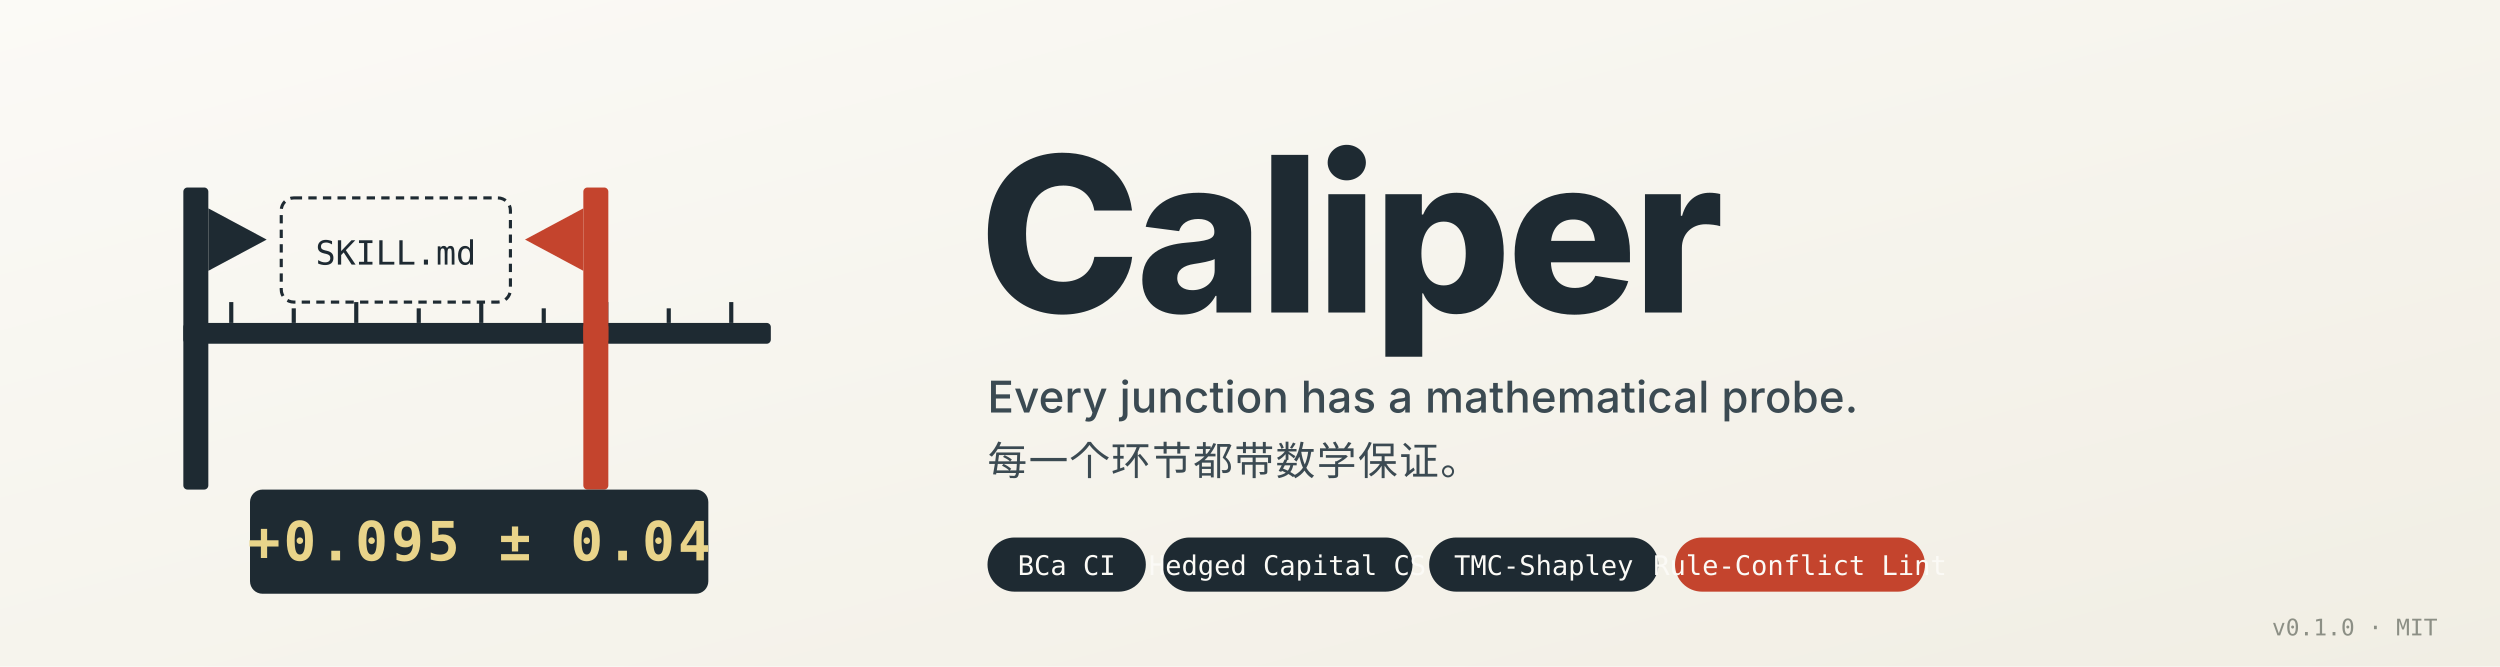
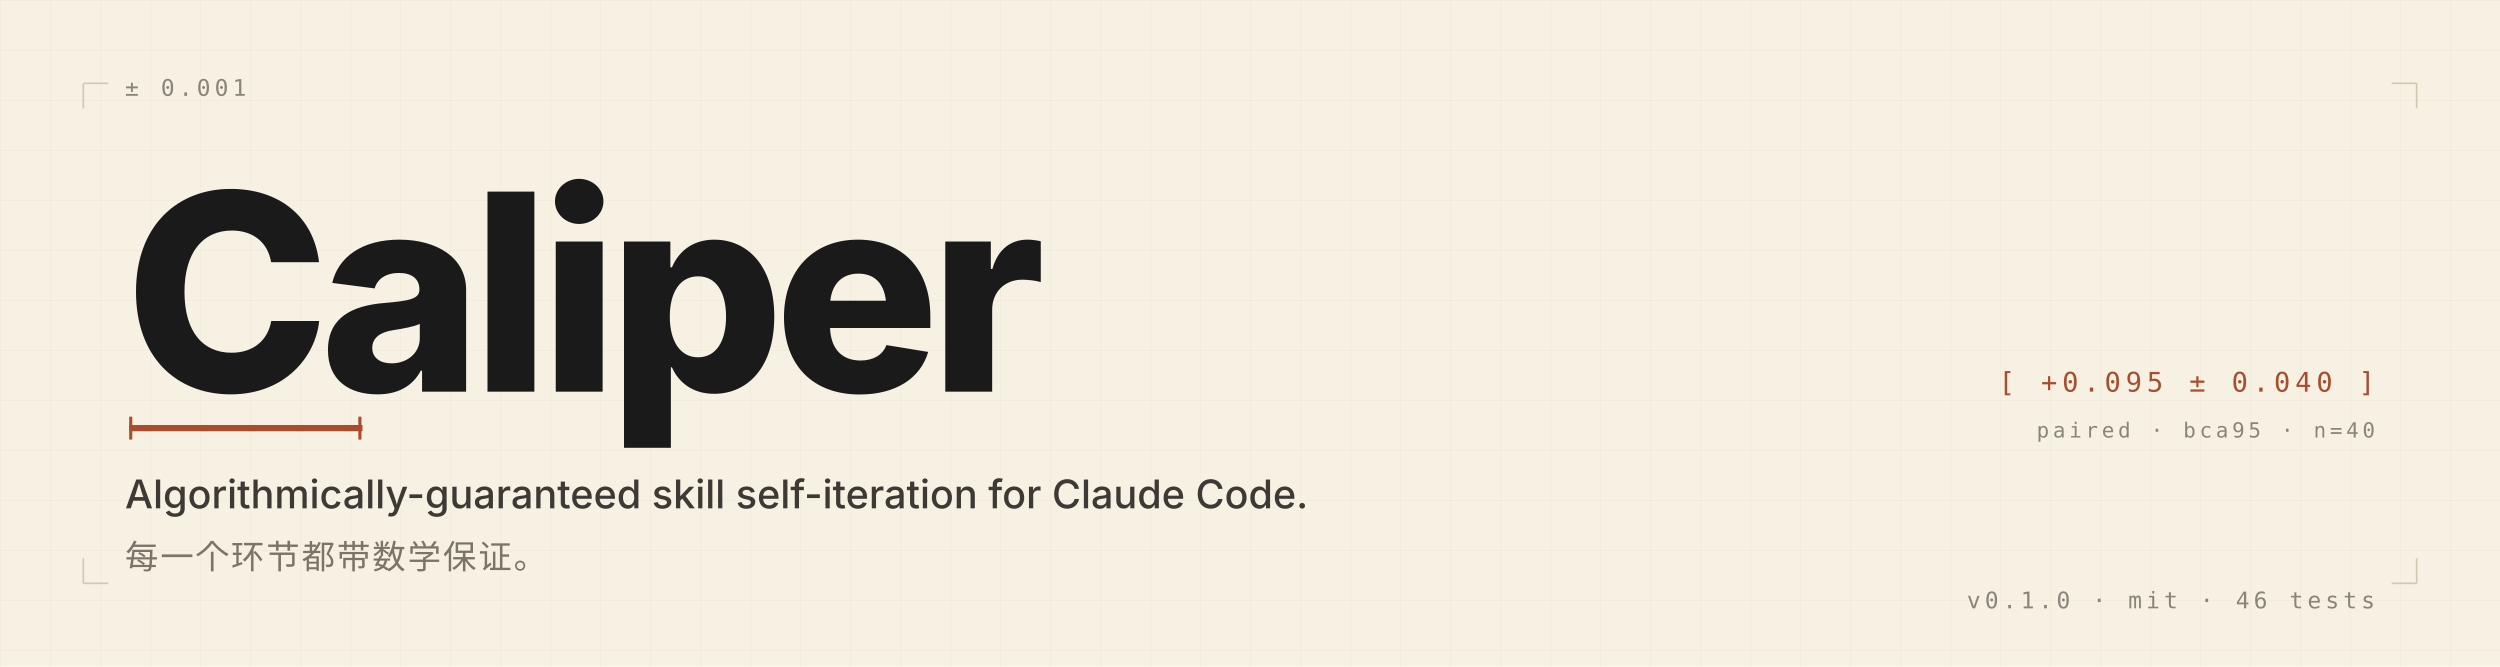
- <svg xmlns="http://www.w3.org/2000/svg" viewBox="0 0 1200 320" width="1200" height="320" role="img" aria-label="Caliper — Algorithmically-guaranteed skill self-iteration">
+ <svg xmlns="http://www.w3.org/2000/svg" viewBox="0 0 1200 320" width="1200" height="320" role="img" aria-label="Caliper">
  <defs>
    <style>
-       .wordmark { font-family: ui-sans-serif, -apple-system, BlinkMacSystemFont, 'Segoe UI', 'Inter', sans-serif; font-weight: 800; letter-spacing: -0.02em; }
-       .tagline  { font-family: ui-sans-serif, -apple-system, BlinkMacSystemFont, 'Segoe UI', 'Inter', sans-serif; font-weight: 500; letter-spacing: 0.005em; }
-       .tag-cn   { font-family: 'PingFang SC', 'Microsoft YaHei', ui-sans-serif, sans-serif; font-weight: 400; letter-spacing: 0.04em; }
-       .mono     { font-family: ui-monospace, 'JetBrains Mono', 'Menlo', 'Consolas', monospace; font-weight: 500; }
-       .readout  { font-family: ui-monospace, 'JetBrains Mono', 'Menlo', 'Consolas', monospace; font-weight: 700; letter-spacing: 0.06em; }
+       .word  { font-family: 'Inter', ui-sans-serif, -apple-system, BlinkMacSystemFont, 'Segoe UI', sans-serif; font-weight: 800; letter-spacing: -0.035em; }
+       .tag   { font-family: 'Inter', ui-sans-serif, -apple-system, BlinkMacSystemFont, 'Segoe UI', sans-serif; font-weight: 500; }
+       .cn    { font-family: 'PingFang SC', 'Noto Serif SC', 'Microsoft YaHei', serif; font-weight: 400; letter-spacing: 0.06em; }
+       .mono  { font-family: 'JetBrains Mono', ui-monospace, 'Menlo', 'Consolas', monospace; font-weight: 500; letter-spacing: 0.18em; }
    </style>
-     <linearGradient id="bgGrad" x1="0" y1="0" x2="1" y2="1">
-       <stop offset="0%" stop-color="#FBFAF6" />
-       <stop offset="100%" stop-color="#F1EEE4" />
-     </linearGradient>
+     <pattern id="grid" width="24" height="24" patternUnits="userSpaceOnUse">
+       <path d="M 24 0 L 0 0 0 24" fill="none" stroke="#D8CFB8" stroke-width="0.5" opacity="0.35" />
+     </pattern>
  </defs>
-   <rect width="1200" height="320" fill="url(#bgGrad)" />
-   <rect x="90" y="155" width="280" height="10" rx="2" fill="#1E2A32" />
-   <g fill="#1E2A32">
-     <rect x="110" y="145" width="2" height="10" />
-     <rect x="140" y="148" width="2" height="7" />
-     <rect x="170" y="145" width="2" height="10" />
-     <rect x="200" y="148" width="2" height="7" />
-     <rect x="230" y="145" width="2" height="10" />
-     <rect x="260" y="148" width="2" height="7" />
-     <rect x="290" y="145" width="2" height="10" />
-     <rect x="320" y="148" width="2" height="7" />
-     <rect x="350" y="145" width="2" height="10" />
+   <rect width="1200" height="320" fill="#F7F1E3" />
+   <rect width="1200" height="320" fill="url(#grid)" />
+   <text x="60" y="46" class="mono" font-size="11" fill="#8A857B">± 0.001</text>
+   <g stroke="#B5A889" stroke-width="0.8" fill="none" opacity="0.55">
+     <line x1="40" y1="40" x2="40" y2="52" />
+     <line x1="40" y1="40" x2="52" y2="40" />
+     <line x1="1160" y1="40" x2="1160" y2="52" />
+     <line x1="1160" y1="40" x2="1148" y2="40" />
+     <line x1="40" y1="280" x2="40" y2="268" />
+     <line x1="40" y1="280" x2="52" y2="280" />
+     <line x1="1160" y1="280" x2="1160" y2="268" />
+     <line x1="1160" y1="280" x2="1148" y2="280" />
  </g>
-   <rect x="88" y="90" width="12" height="75" rx="2" fill="#1E2A32" />
-   <rect x="88" y="155" width="12" height="80" rx="2" fill="#1E2A32" />
-   <polygon points="100,100 128,115 100,130" fill="#1E2A32" />
-   <rect x="280" y="90" width="12" height="75" rx="2" fill="#C4442D" />
-   <rect x="280" y="155" width="12" height="80" rx="2" fill="#C4442D" />
-   <polygon points="280,100 252,115 280,130" fill="#C4442D" />
-   <g transform="translate(135, 95)">
-     <rect width="110" height="50" rx="6" fill="none" stroke="#1E2A32" stroke-width="1.5" stroke-dasharray="4 3" />
-     <text x="55" y="32" text-anchor="middle" class="mono" font-size="16" fill="#1E2A32">SKILL.md</text>
+   <text x="60" y="188" class="word" font-size="132" fill="#1A1A1A">Caliper</text>
+   <g>
+     <rect x="62" y="204" width="112" height="3" fill="#A84E2E" />
+     <rect x="62" y="200" width="1.5" height="11" fill="#A84E2E" />
+     <rect x="172" y="200" width="1.5" height="11" fill="#A84E2E" />
  </g>
-   <rect x="120" y="235" width="220" height="50" rx="6" fill="#1E2A32" />
-   <text x="230" y="269" text-anchor="middle" class="readout" font-size="26" fill="#E9D48A">+0.095 ± 0.04</text>
-   <text x="470" y="150" class="wordmark" font-size="104" fill="#1E2A32">Caliper</text>
-   <text x="474" y="198" class="tagline" font-size="21" fill="#3B4A52">
-     Every junction has a mathematical probe.
+   <text x="60" y="244" class="tag" font-size="19" fill="#3D3A35">
+     Algorithmically-guaranteed skill self-iteration for Claude Code.
  </text>
-   <text x="474" y="228" class="tag-cn" font-size="19" fill="#3B4A52">
+   <text x="60" y="273" class="cn" font-size="16" fill="#7A7469">
    每一个环节都带数学保证。
  </text>
-   <g transform="translate(474, 258)" font-size="13" class="mono">
-     <g>
-       <rect width="76" height="26" rx="13" fill="#1E2A32" />
-       <text x="38" y="18" text-anchor="middle" fill="#FBFAF6">BCa CI</text>
-     </g>
-     <g transform="translate(84, 0)">
-       <rect width="120" height="26" rx="13" fill="#1E2A32" />
-       <text x="60" y="18" text-anchor="middle" fill="#FBFAF6">Hedged Capital CS</text>
-     </g>
-     <g transform="translate(212, 0)">
-       <rect width="110" height="26" rx="13" fill="#1E2A32" />
-       <text x="55" y="18" text-anchor="middle" fill="#FBFAF6">TMC-Shapley</text>
-     </g>
-     <g transform="translate(330, 0)">
-       <rect width="120" height="26" rx="13" fill="#C4442D" />
-       <text x="60" y="18" text-anchor="middle" fill="#FBFAF6">Rule-Conflict Lint</text>
-     </g>
+   <g transform="translate(1140, 188)" text-anchor="end">
+     <text class="mono" font-size="13" fill="#A84E2E" letter-spacing="0.08em">[ +0.095 ± 0.040 ]</text>
+     <text y="22" class="mono" font-size="10" fill="#8A857B">paired · bca95 · n=40</text>
  </g>
-   <text x="1170" y="305" text-anchor="end" class="mono" font-size="11" fill="#8C8F85">v0.1.0 · MIT</text>
+   <text x="1140" y="292" class="mono" font-size="11" fill="#8A857B" text-anchor="end">
+     v0.1.0 · mit · 46 tests
+   </text>
</svg>
